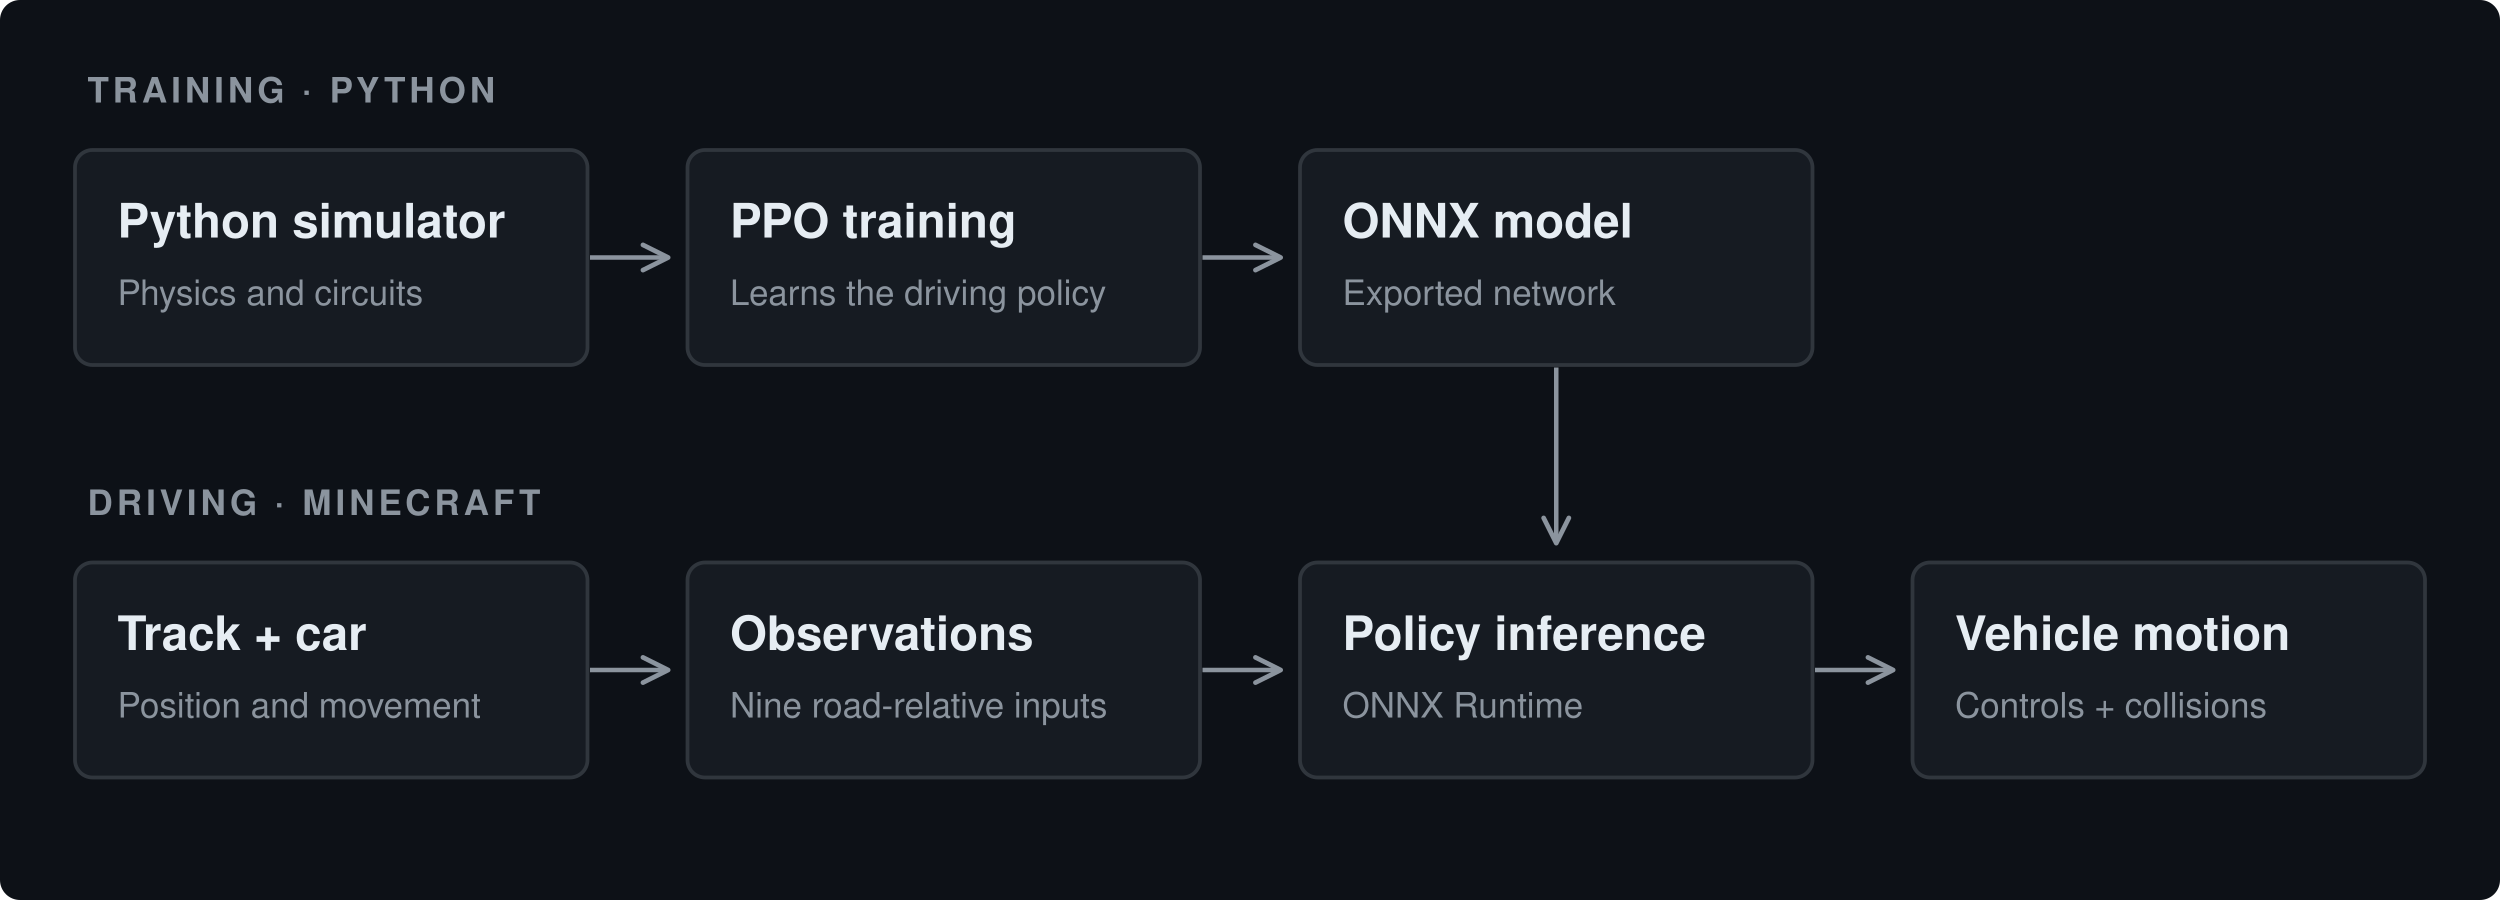
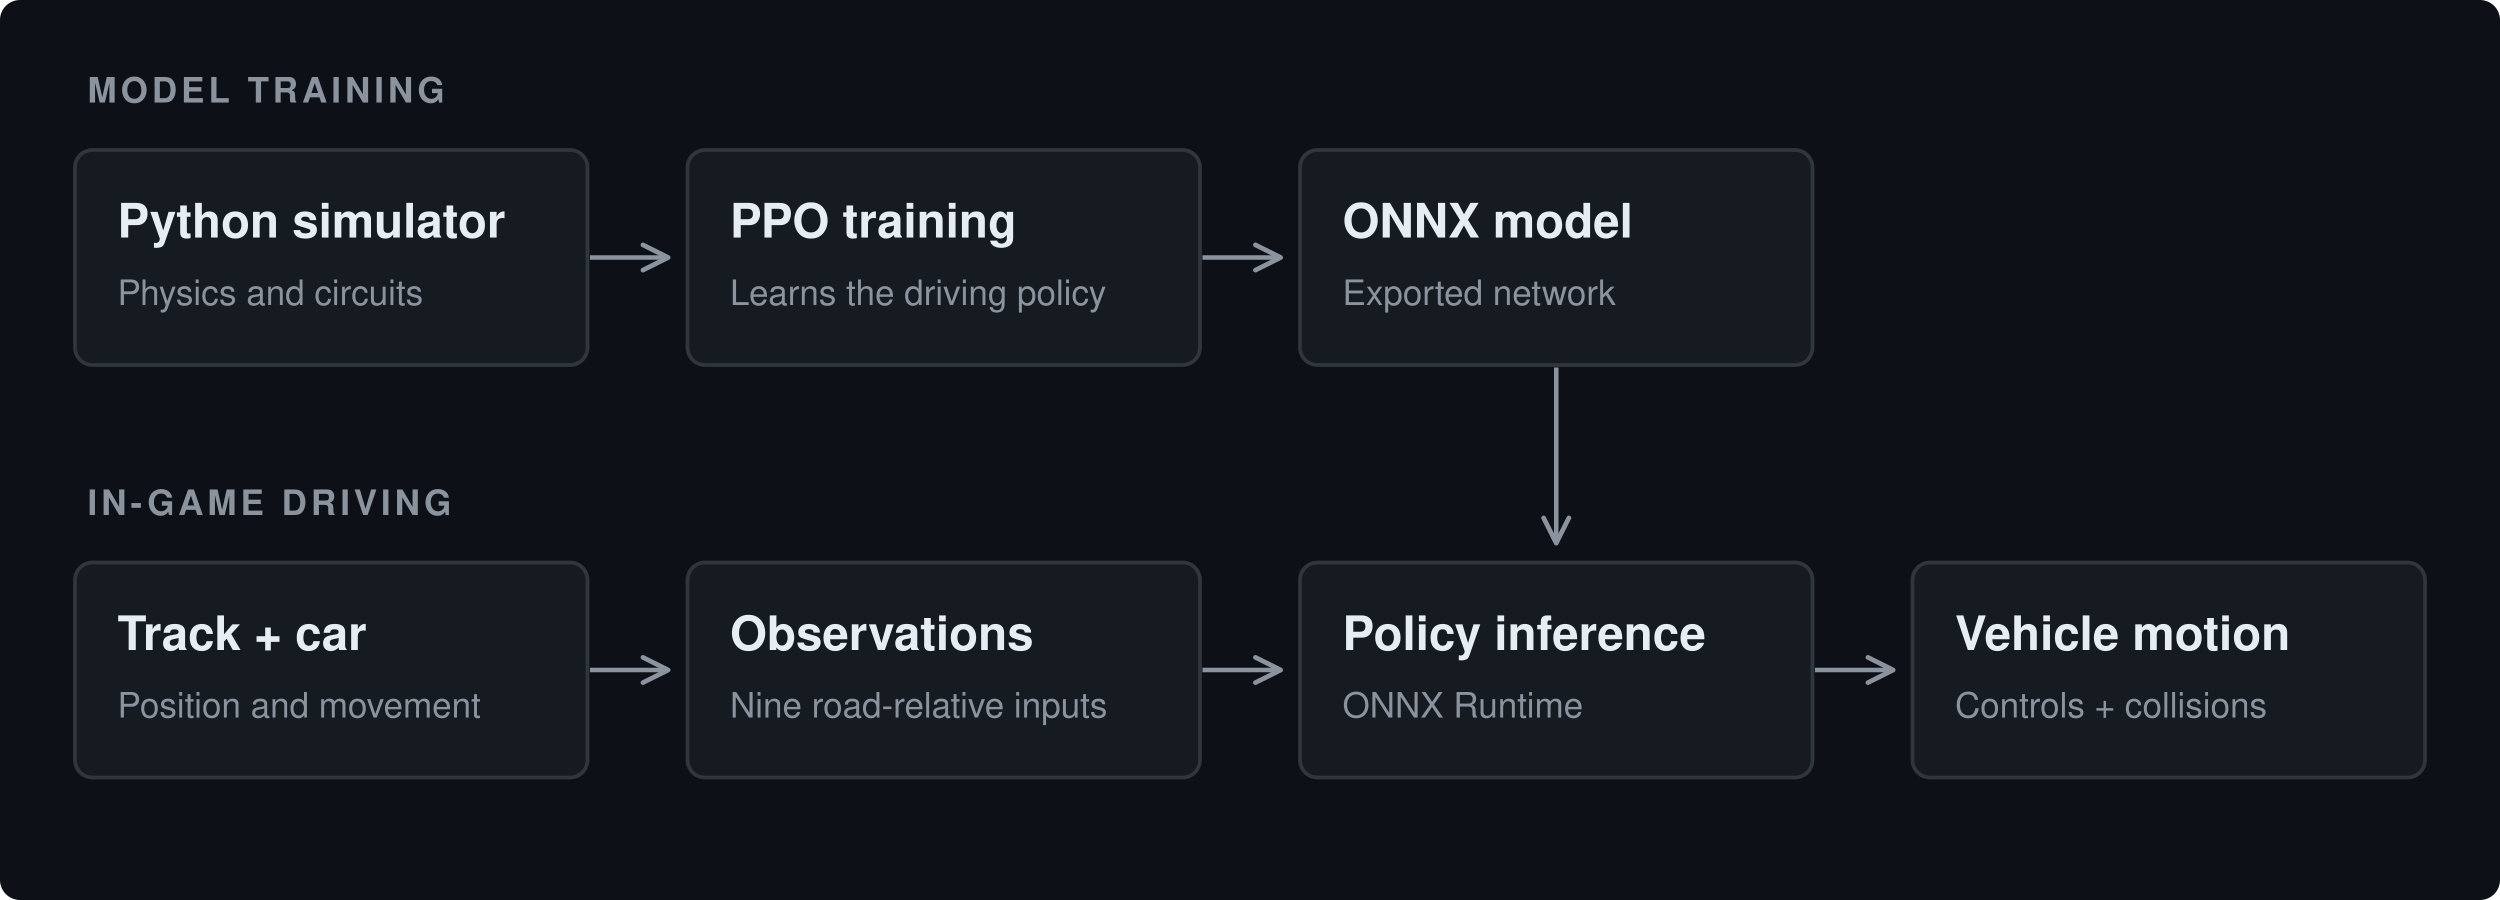
<svg xmlns="http://www.w3.org/2000/svg" width="1000" height="360" viewBox="0 0 1000 360" role="img" aria-labelledby="title desc">
  <defs>
    <marker id="arrow" viewBox="0 0 10 10" refX="8" refY="5" markerWidth="7" markerHeight="7" orient="auto">
      <path d="M1 1 L9 5 L1 9" fill="none" stroke="#8b949e" stroke-width="1.5" stroke-linecap="round" stroke-linejoin="round" />
    </marker>
  </defs>
  <rect width="1000" height="360" rx="8" fill="#0d1117" />
  <g font-family="-apple-system,BlinkMacSystemFont,Segoe UI,Helvetica,Arial,sans-serif">
    <g fill="#8b949e" font-size="14" font-weight="600" letter-spacing="1.6">
-       <text x="35" y="41">TRAINING · PYTHON</text>
-       <text x="35" y="206">DRIVING · MINECRAFT</text>
+       <text x="35" y="41">MODEL TRAINING</text>
+       <text x="35" y="206">IN-GAME DRIVING</text>
    </g>
    <g fill="#161b22" stroke="#30363d" stroke-width="1.5">
      <rect x="30" y="60" width="205" height="86" rx="7" />
      <rect x="275" y="60" width="205" height="86" rx="7" />
      <rect x="520" y="60" width="205" height="86" rx="7" />
      <rect x="30" y="225" width="205" height="86" rx="7" />
      <rect x="275" y="225" width="205" height="86" rx="7" />
      <rect x="520" y="225" width="205" height="86" rx="7" />
      <rect x="765" y="225" width="205" height="86" rx="7" />
    </g>
    <g stroke="#8b949e" stroke-width="1.8" fill="none" marker-end="url(#arrow)">
      <path d="M236 103 H266" />
      <path d="M481 103 H511" />
      <path d="M622.5 147 V216" />
      <path d="M236 268 H266" />
      <path d="M481 268 H511" />
      <path d="M726 268 H756" />
    </g>
    <g fill="#e6edf3" font-size="19" font-weight="600">
      <text x="47" y="95">Python simulator</text>
      <text x="292" y="95">PPO training</text>
      <text x="537" y="95">ONNX model</text>
      <text x="47" y="260">Track + car</text>
      <text x="292" y="260">Observations</text>
      <text x="537" y="260">Policy inference</text>
      <text x="782" y="260">Vehicle motion</text>
    </g>
    <g fill="#8b949e" font-size="14">
      <text x="47" y="122">Physics and circuits</text>
      <text x="292" y="122">Learns the driving policy</text>
      <text x="537" y="122">Exported network</text>
      <text x="47" y="287">Position and movement</text>
      <text x="292" y="287">Nine road-relative inputs</text>
      <text x="537" y="287">ONNX Runtime</text>
      <text x="782" y="287">Controls + collisions</text>
    </g>
  </g>
</svg>
